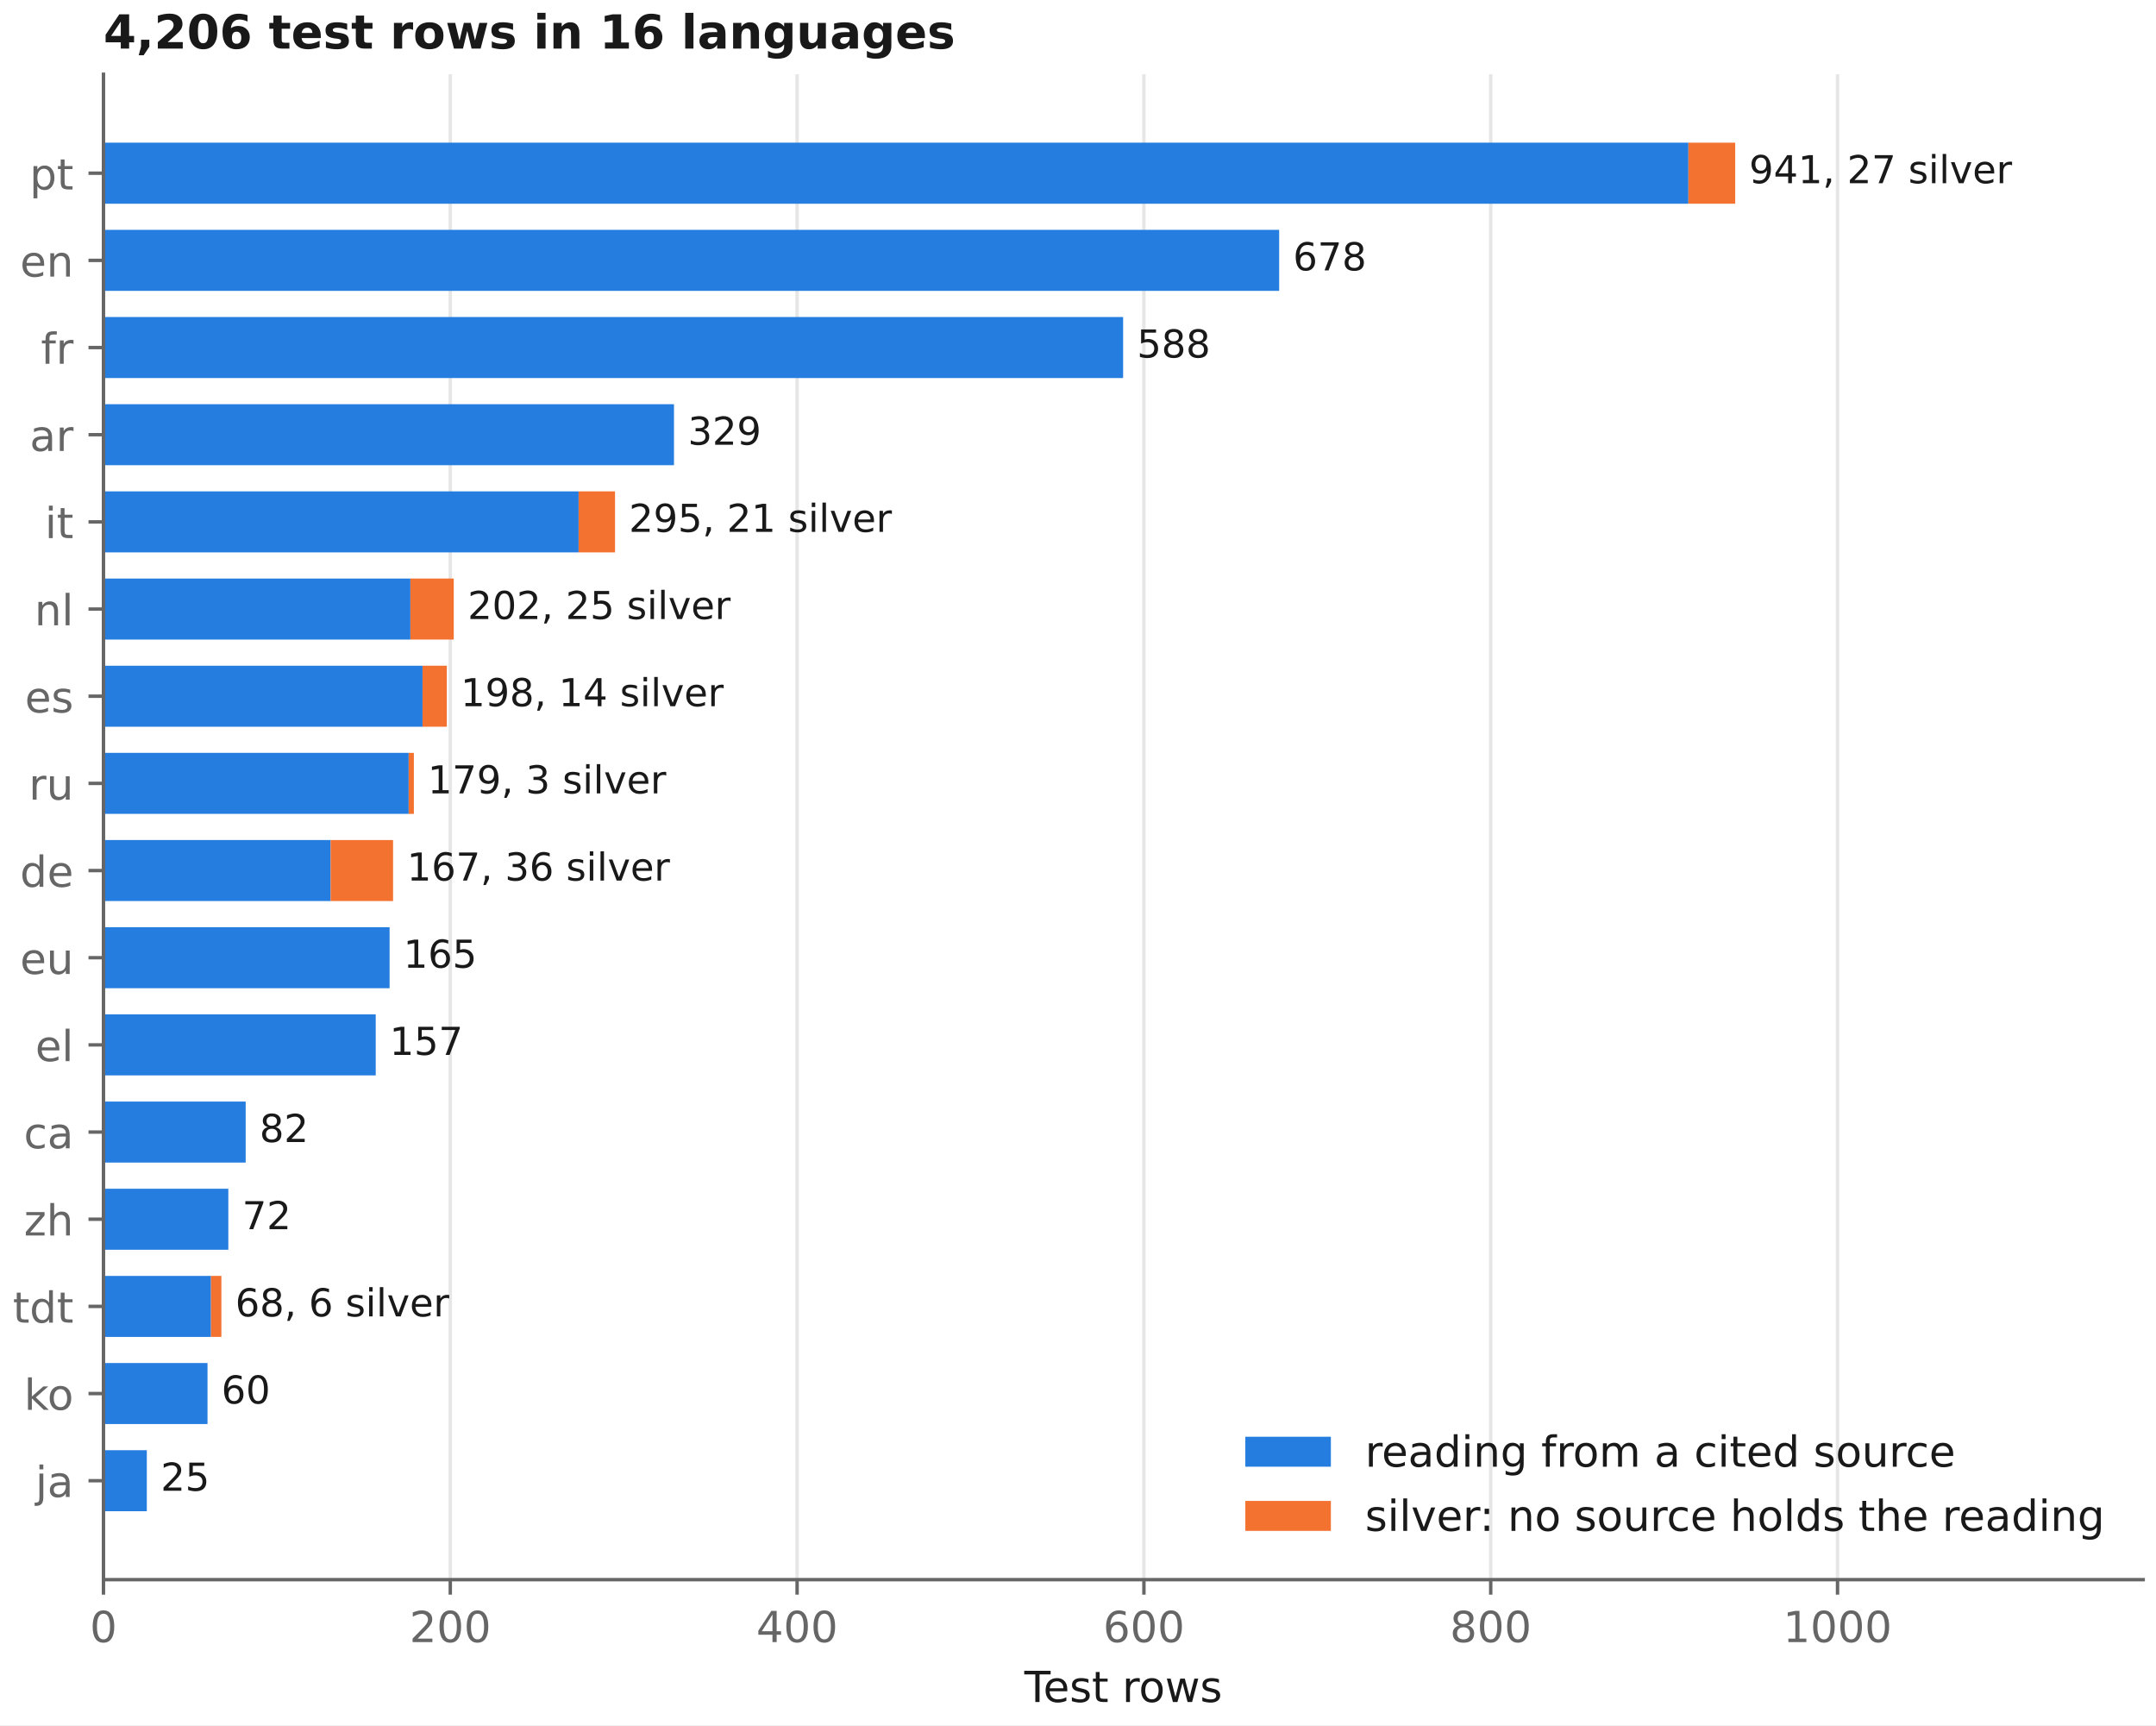
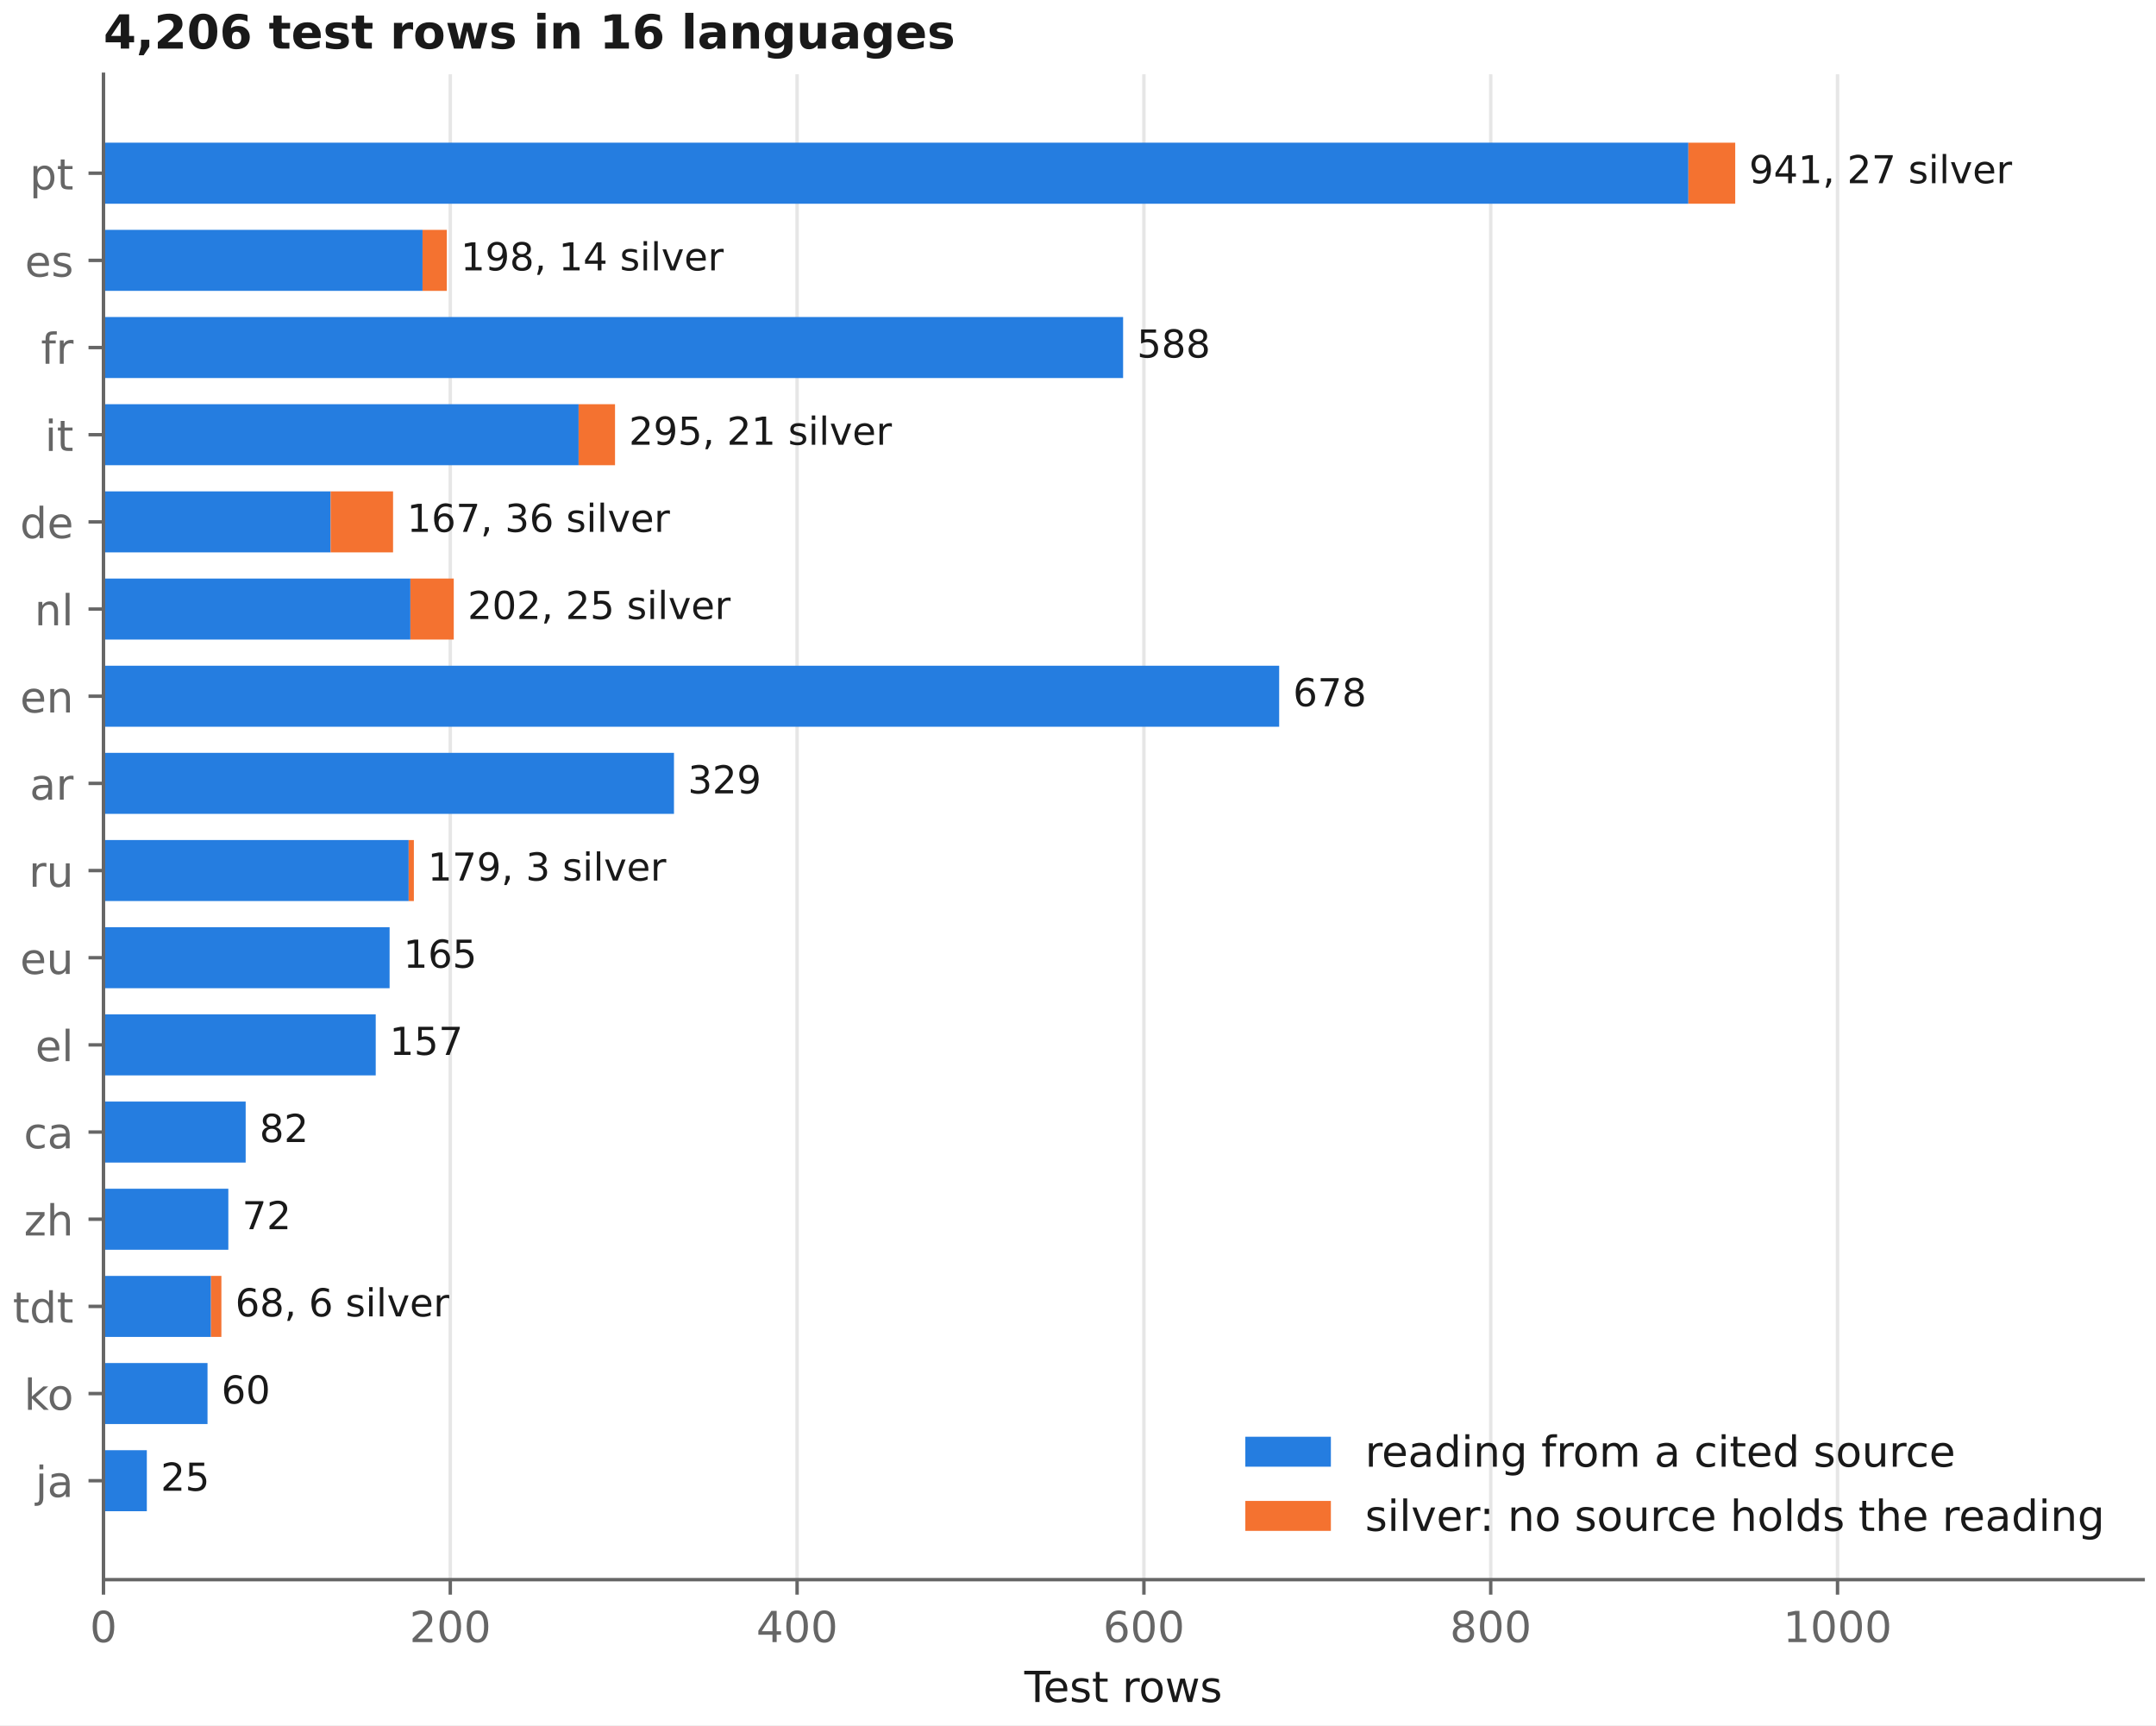
<svg xmlns="http://www.w3.org/2000/svg" xmlns:xlink="http://www.w3.org/1999/xlink" width="504pt" height="403.2pt" viewBox="0 0 504 403.2" version="1.1">
  <defs>
    <style type="text/css">*{stroke-linejoin: round; stroke-linecap: butt}</style>
  </defs>
  <g id="figure_1">
    <g id="patch_1">
      <path d="M 0 403.2  L 504 403.2  L 504 0  L 0 0  z " style="fill: #ffffff" />
    </g>
    <g id="axes_1">
      <g id="patch_2">
        <path d="M 24.189 369.2  L 501 369.2  L 501 17.359  L 24.189 17.359  z " style="fill: #ffffff" />
      </g>
      <g id="matplotlib.axis_1">
        <g id="xtick_1">
          <g id="line2d_1">
            <path d="M 24.189 369.2  L 24.189 17.359  " clip-path="url(#paf723ce318)" style="fill: none; stroke: #e6e6e6; stroke-width: 0.8; stroke-linecap: square" />
          </g>
          <g id="line2d_2">
            <defs>
              <path id="m0db574f044" d="M 0 0  L 0 3.5  " style="stroke: #666666; stroke-width: 0.8" />
            </defs>
            <g>
              <use xlink:href="#m0db574f044" x="24.189" y="369.2" style="fill: #666666; stroke: #666666; stroke-width: 0.8" />
            </g>
          </g>
          <g id="text_1">
            <text style="font-size: 10px; font-family: 'DejaVu Sans', 'Bitstream Vera Sans', 'Computer Modern Sans Serif', 'Lucida Grande', 'Verdana', 'Geneva', 'Lucid', 'Arial', 'Helvetica', 'Avant Garde', sans-serif; text-anchor: middle; fill: #666666" x="24.189" y="383.797" transform="rotate(-0 24.1893 383.7974)">0</text>
          </g>
        </g>
        <g id="xtick_2">
          <g id="line2d_3">
            <path d="M 105.262 369.2  L 105.262 17.359  " clip-path="url(#paf723ce318)" style="fill: none; stroke: #e6e6e6; stroke-width: 0.8; stroke-linecap: square" />
          </g>
          <g id="line2d_4">
            <g>
              <use xlink:href="#m0db574f044" x="105.262" y="369.2" style="fill: #666666; stroke: #666666; stroke-width: 0.8" />
            </g>
          </g>
          <g id="text_2">
            <text style="font-size: 10px; font-family: 'DejaVu Sans', 'Bitstream Vera Sans', 'Computer Modern Sans Serif', 'Lucida Grande', 'Verdana', 'Geneva', 'Lucid', 'Arial', 'Helvetica', 'Avant Garde', sans-serif; text-anchor: middle; fill: #666666" x="105.262" y="383.797" transform="rotate(-0 105.2623 383.7974)">200</text>
          </g>
        </g>
        <g id="xtick_3">
          <g id="line2d_5">
            <path d="M 186.335 369.2  L 186.335 17.359  " clip-path="url(#paf723ce318)" style="fill: none; stroke: #e6e6e6; stroke-width: 0.8; stroke-linecap: square" />
          </g>
          <g id="line2d_6">
            <g>
              <use xlink:href="#m0db574f044" x="186.335" y="369.2" style="fill: #666666; stroke: #666666; stroke-width: 0.8" />
            </g>
          </g>
          <g id="text_3">
            <text style="font-size: 10px; font-family: 'DejaVu Sans', 'Bitstream Vera Sans', 'Computer Modern Sans Serif', 'Lucida Grande', 'Verdana', 'Geneva', 'Lucid', 'Arial', 'Helvetica', 'Avant Garde', sans-serif; text-anchor: middle; fill: #666666" x="186.335" y="383.797" transform="rotate(-0 186.3353 383.7974)">400</text>
          </g>
        </g>
        <g id="xtick_4">
          <g id="line2d_7">
            <path d="M 267.408 369.2  L 267.408 17.359  " clip-path="url(#paf723ce318)" style="fill: none; stroke: #e6e6e6; stroke-width: 0.8; stroke-linecap: square" />
          </g>
          <g id="line2d_8">
            <g>
              <use xlink:href="#m0db574f044" x="267.408" y="369.2" style="fill: #666666; stroke: #666666; stroke-width: 0.8" />
            </g>
          </g>
          <g id="text_4">
            <text style="font-size: 10px; font-family: 'DejaVu Sans', 'Bitstream Vera Sans', 'Computer Modern Sans Serif', 'Lucida Grande', 'Verdana', 'Geneva', 'Lucid', 'Arial', 'Helvetica', 'Avant Garde', sans-serif; text-anchor: middle; fill: #666666" x="267.408" y="383.797" transform="rotate(-0 267.4082 383.7974)">600</text>
          </g>
        </g>
        <g id="xtick_5">
          <g id="line2d_9">
            <path d="M 348.481 369.2  L 348.481 17.359  " clip-path="url(#paf723ce318)" style="fill: none; stroke: #e6e6e6; stroke-width: 0.8; stroke-linecap: square" />
          </g>
          <g id="line2d_10">
            <g>
              <use xlink:href="#m0db574f044" x="348.481" y="369.2" style="fill: #666666; stroke: #666666; stroke-width: 0.8" />
            </g>
          </g>
          <g id="text_5">
            <text style="font-size: 10px; font-family: 'DejaVu Sans', 'Bitstream Vera Sans', 'Computer Modern Sans Serif', 'Lucida Grande', 'Verdana', 'Geneva', 'Lucid', 'Arial', 'Helvetica', 'Avant Garde', sans-serif; text-anchor: middle; fill: #666666" x="348.481" y="383.797" transform="rotate(-0 348.4812 383.7974)">800</text>
          </g>
        </g>
        <g id="xtick_6">
          <g id="line2d_11">
            <path d="M 429.554 369.2  L 429.554 17.359  " clip-path="url(#paf723ce318)" style="fill: none; stroke: #e6e6e6; stroke-width: 0.8; stroke-linecap: square" />
          </g>
          <g id="line2d_12">
            <g>
              <use xlink:href="#m0db574f044" x="429.554" y="369.2" style="fill: #666666; stroke: #666666; stroke-width: 0.8" />
            </g>
          </g>
          <g id="text_6">
            <text style="font-size: 10px; font-family: 'DejaVu Sans', 'Bitstream Vera Sans', 'Computer Modern Sans Serif', 'Lucida Grande', 'Verdana', 'Geneva', 'Lucid', 'Arial', 'Helvetica', 'Avant Garde', sans-serif; text-anchor: middle; fill: #666666" x="429.554" y="383.797" transform="rotate(-0 429.5542 383.7974)">1000</text>
          </g>
        </g>
        <g id="text_7">
          <text style="font-size: 10px; font-family: 'DejaVu Sans', 'Bitstream Vera Sans', 'Computer Modern Sans Serif', 'Lucida Grande', 'Verdana', 'Geneva', 'Lucid', 'Arial', 'Helvetica', 'Avant Garde', sans-serif; text-anchor: middle; fill: #191919" x="262.595" y="397.797" transform="rotate(-0 262.5945 397.7974)">Test rows</text>
        </g>
      </g>
      <g id="matplotlib.axis_2">
        <g id="ytick_1">
          <g id="line2d_13">
            <defs>
              <path id="m9a97e96fcf" d="M 0 0  L -3.5 0  " style="stroke: #666666; stroke-width: 0.8" />
            </defs>
            <g>
              <use xlink:href="#m9a97e96fcf" x="24.189" y="346.076" style="fill: #666666; stroke: #666666; stroke-width: 0.8" />
            </g>
          </g>
          <g id="text_8">
            <text style="font-size: 10px; font-family: 'DejaVu Sans', 'Bitstream Vera Sans', 'Computer Modern Sans Serif', 'Lucida Grande', 'Verdana', 'Geneva', 'Lucid', 'Arial', 'Helvetica', 'Avant Garde', sans-serif; text-anchor: end; fill: #666666" x="17.189" y="349.876" transform="rotate(-0 17.1893 349.8757)">ja</text>
          </g>
        </g>
        <g id="ytick_2">
          <g id="line2d_14">
            <g>
              <use xlink:href="#m9a97e96fcf" x="24.189" y="325.703" style="fill: #666666; stroke: #666666; stroke-width: 0.8" />
            </g>
          </g>
          <g id="text_9">
            <text style="font-size: 10px; font-family: 'DejaVu Sans', 'Bitstream Vera Sans', 'Computer Modern Sans Serif', 'Lucida Grande', 'Verdana', 'Geneva', 'Lucid', 'Arial', 'Helvetica', 'Avant Garde', sans-serif; text-anchor: end; fill: #666666" x="17.189" y="329.503" transform="rotate(-0 17.1893 329.5027)">ko</text>
          </g>
        </g>
        <g id="ytick_3">
          <g id="line2d_15">
            <g>
              <use xlink:href="#m9a97e96fcf" x="24.189" y="305.33" style="fill: #666666; stroke: #666666; stroke-width: 0.8" />
            </g>
          </g>
          <g id="text_10">
            <text style="font-size: 10px; font-family: 'DejaVu Sans', 'Bitstream Vera Sans', 'Computer Modern Sans Serif', 'Lucida Grande', 'Verdana', 'Geneva', 'Lucid', 'Arial', 'Helvetica', 'Avant Garde', sans-serif; text-anchor: end; fill: #666666" x="17.189" y="309.13" transform="rotate(-0 17.1893 309.1297)">tdt</text>
          </g>
        </g>
        <g id="ytick_4">
          <g id="line2d_16">
            <g>
              <use xlink:href="#m9a97e96fcf" x="24.189" y="284.958" style="fill: #666666; stroke: #666666; stroke-width: 0.8" />
            </g>
          </g>
          <g id="text_11">
            <text style="font-size: 10px; font-family: 'DejaVu Sans', 'Bitstream Vera Sans', 'Computer Modern Sans Serif', 'Lucida Grande', 'Verdana', 'Geneva', 'Lucid', 'Arial', 'Helvetica', 'Avant Garde', sans-serif; text-anchor: end; fill: #666666" x="17.189" y="288.757" transform="rotate(-0 17.1893 288.7567)">zh</text>
          </g>
        </g>
        <g id="ytick_5">
          <g id="line2d_17">
            <g>
              <use xlink:href="#m9a97e96fcf" x="24.189" y="264.585" style="fill: #666666; stroke: #666666; stroke-width: 0.8" />
            </g>
          </g>
          <g id="text_12">
            <text style="font-size: 10px; font-family: 'DejaVu Sans', 'Bitstream Vera Sans', 'Computer Modern Sans Serif', 'Lucida Grande', 'Verdana', 'Geneva', 'Lucid', 'Arial', 'Helvetica', 'Avant Garde', sans-serif; text-anchor: end; fill: #666666" x="17.189" y="268.383" transform="rotate(-0 17.1893 268.3834)">ca</text>
          </g>
        </g>
        <g id="ytick_6">
          <g id="line2d_18">
            <g>
              <use xlink:href="#m9a97e96fcf" x="24.189" y="244.212" style="fill: #666666; stroke: #666666; stroke-width: 0.8" />
            </g>
          </g>
          <g id="text_13">
            <text style="font-size: 10px; font-family: 'DejaVu Sans', 'Bitstream Vera Sans', 'Computer Modern Sans Serif', 'Lucida Grande', 'Verdana', 'Geneva', 'Lucid', 'Arial', 'Helvetica', 'Avant Garde', sans-serif; text-anchor: end; fill: #666666" x="17.189" y="248.011" transform="rotate(-0 17.1893 248.0108)">el</text>
          </g>
        </g>
        <g id="ytick_7">
          <g id="line2d_19">
            <g>
              <use xlink:href="#m9a97e96fcf" x="24.189" y="223.839" style="fill: #666666; stroke: #666666; stroke-width: 0.8" />
            </g>
          </g>
          <g id="text_14">
            <text style="font-size: 10px; font-family: 'DejaVu Sans', 'Bitstream Vera Sans', 'Computer Modern Sans Serif', 'Lucida Grande', 'Verdana', 'Geneva', 'Lucid', 'Arial', 'Helvetica', 'Avant Garde', sans-serif; text-anchor: end; fill: #666666" x="17.189" y="227.637" transform="rotate(-0 17.1893 227.6374)">eu</text>
          </g>
        </g>
        <g id="ytick_8">
          <g id="line2d_20">
            <g>
              <use xlink:href="#m9a97e96fcf" x="24.189" y="203.466" style="fill: #666666; stroke: #666666; stroke-width: 0.8" />
            </g>
          </g>
          <g id="text_15">
-             <text style="font-size: 10px; font-family: 'DejaVu Sans', 'Bitstream Vera Sans', 'Computer Modern Sans Serif', 'Lucida Grande', 'Verdana', 'Geneva', 'Lucid', 'Arial', 'Helvetica', 'Avant Garde', sans-serif; text-anchor: end; fill: #666666" x="17.189" y="207.265" transform="rotate(-0 17.1893 207.2648)">de</text>
+             <text style="font-size: 10px; font-family: 'DejaVu Sans', 'Bitstream Vera Sans', 'Computer Modern Sans Serif', 'Lucida Grande', 'Verdana', 'Geneva', 'Lucid', 'Arial', 'Helvetica', 'Avant Garde', sans-serif; text-anchor: end; fill: #666666" x="17.189" y="207.264" transform="rotate(-0 17.1893 207.2645)">ru</text>
          </g>
        </g>
        <g id="ytick_9">
          <g id="line2d_21">
            <g>
              <use xlink:href="#m9a97e96fcf" x="24.189" y="183.093" style="fill: #666666; stroke: #666666; stroke-width: 0.8" />
            </g>
          </g>
          <g id="text_16">
-             <text style="font-size: 10px; font-family: 'DejaVu Sans', 'Bitstream Vera Sans', 'Computer Modern Sans Serif', 'Lucida Grande', 'Verdana', 'Geneva', 'Lucid', 'Arial', 'Helvetica', 'Avant Garde', sans-serif; text-anchor: end; fill: #666666" x="17.189" y="186.891" transform="rotate(-0 17.1893 186.8915)">ru</text>
+             <text style="font-size: 10px; font-family: 'DejaVu Sans', 'Bitstream Vera Sans', 'Computer Modern Sans Serif', 'Lucida Grande', 'Verdana', 'Geneva', 'Lucid', 'Arial', 'Helvetica', 'Avant Garde', sans-serif; text-anchor: end; fill: #666666" x="17.189" y="186.891" transform="rotate(-0 17.1893 186.8915)">ar</text>
          </g>
        </g>
        <g id="ytick_10">
          <g id="line2d_22">
            <g>
              <use xlink:href="#m9a97e96fcf" x="24.189" y="162.72" style="fill: #666666; stroke: #666666; stroke-width: 0.8" />
            </g>
          </g>
          <g id="text_17">
-             <text style="font-size: 10px; font-family: 'DejaVu Sans', 'Bitstream Vera Sans', 'Computer Modern Sans Serif', 'Lucida Grande', 'Verdana', 'Geneva', 'Lucid', 'Arial', 'Helvetica', 'Avant Garde', sans-serif; text-anchor: end; fill: #666666" x="17.189" y="166.519" transform="rotate(-0 17.1893 166.5185)">es</text>
+             <text style="font-size: 10px; font-family: 'DejaVu Sans', 'Bitstream Vera Sans', 'Computer Modern Sans Serif', 'Lucida Grande', 'Verdana', 'Geneva', 'Lucid', 'Arial', 'Helvetica', 'Avant Garde', sans-serif; text-anchor: end; fill: #666666" x="17.189" y="166.519" transform="rotate(-0 17.1893 166.5185)">en</text>
          </g>
        </g>
        <g id="ytick_11">
          <g id="line2d_23">
            <g>
              <use xlink:href="#m9a97e96fcf" x="24.189" y="142.347" style="fill: #666666; stroke: #666666; stroke-width: 0.8" />
            </g>
          </g>
          <g id="text_18">
            <text style="font-size: 10px; font-family: 'DejaVu Sans', 'Bitstream Vera Sans', 'Computer Modern Sans Serif', 'Lucida Grande', 'Verdana', 'Geneva', 'Lucid', 'Arial', 'Helvetica', 'Avant Garde', sans-serif; text-anchor: end; fill: #666666" x="17.189" y="146.146" transform="rotate(-0 17.1893 146.1459)">nl</text>
          </g>
        </g>
        <g id="ytick_12">
          <g id="line2d_24">
            <g>
              <use xlink:href="#m9a97e96fcf" x="24.189" y="121.974" style="fill: #666666; stroke: #666666; stroke-width: 0.8" />
            </g>
          </g>
          <g id="text_19">
-             <text style="font-size: 10px; font-family: 'DejaVu Sans', 'Bitstream Vera Sans', 'Computer Modern Sans Serif', 'Lucida Grande', 'Verdana', 'Geneva', 'Lucid', 'Arial', 'Helvetica', 'Avant Garde', sans-serif; text-anchor: end; fill: #666666" x="17.189" y="125.773" transform="rotate(-0 17.1893 125.773)">it</text>
+             <text style="font-size: 10px; font-family: 'DejaVu Sans', 'Bitstream Vera Sans', 'Computer Modern Sans Serif', 'Lucida Grande', 'Verdana', 'Geneva', 'Lucid', 'Arial', 'Helvetica', 'Avant Garde', sans-serif; text-anchor: end; fill: #666666" x="17.189" y="125.773" transform="rotate(-0 17.1893 125.773)">de</text>
          </g>
        </g>
        <g id="ytick_13">
          <g id="line2d_25">
            <g>
              <use xlink:href="#m9a97e96fcf" x="24.189" y="101.601" style="fill: #666666; stroke: #666666; stroke-width: 0.8" />
            </g>
          </g>
          <g id="text_20">
-             <text style="font-size: 10px; font-family: 'DejaVu Sans', 'Bitstream Vera Sans', 'Computer Modern Sans Serif', 'Lucida Grande', 'Verdana', 'Geneva', 'Lucid', 'Arial', 'Helvetica', 'Avant Garde', sans-serif; text-anchor: end; fill: #666666" x="17.189" y="105.4" transform="rotate(-0 17.1893 105.3996)">ar</text>
+             <text style="font-size: 10px; font-family: 'DejaVu Sans', 'Bitstream Vera Sans', 'Computer Modern Sans Serif', 'Lucida Grande', 'Verdana', 'Geneva', 'Lucid', 'Arial', 'Helvetica', 'Avant Garde', sans-serif; text-anchor: end; fill: #666666" x="17.189" y="105.4" transform="rotate(-0 17.1893 105.4)">it</text>
          </g>
        </g>
        <g id="ytick_14">
          <g id="line2d_26">
            <g>
              <use xlink:href="#m9a97e96fcf" x="24.189" y="81.228" style="fill: #666666; stroke: #666666; stroke-width: 0.8" />
            </g>
          </g>
          <g id="text_21">
            <text style="font-size: 10px; font-family: 'DejaVu Sans', 'Bitstream Vera Sans', 'Computer Modern Sans Serif', 'Lucida Grande', 'Verdana', 'Geneva', 'Lucid', 'Arial', 'Helvetica', 'Avant Garde', sans-serif; text-anchor: end; fill: #666666" x="17.189" y="85.027" transform="rotate(-0 17.1893 85.02701)">fr</text>
          </g>
        </g>
        <g id="ytick_15">
          <g id="line2d_27">
            <g>
              <use xlink:href="#m9a97e96fcf" x="24.189" y="60.855" style="fill: #666666; stroke: #666666; stroke-width: 0.8" />
            </g>
          </g>
          <g id="text_22">
-             <text style="font-size: 10px; font-family: 'DejaVu Sans', 'Bitstream Vera Sans', 'Computer Modern Sans Serif', 'Lucida Grande', 'Verdana', 'Geneva', 'Lucid', 'Arial', 'Helvetica', 'Avant Garde', sans-serif; text-anchor: end; fill: #666666" x="17.189" y="64.654" transform="rotate(-0 17.1893 64.65365)">en</text>
+             <text style="font-size: 10px; font-family: 'DejaVu Sans', 'Bitstream Vera Sans', 'Computer Modern Sans Serif', 'Lucida Grande', 'Verdana', 'Geneva', 'Lucid', 'Arial', 'Helvetica', 'Avant Garde', sans-serif; text-anchor: end; fill: #666666" x="17.189" y="64.654" transform="rotate(-0 17.1893 64.65365)">es</text>
          </g>
        </g>
        <g id="ytick_16">
          <g id="line2d_28">
            <g>
              <use xlink:href="#m9a97e96fcf" x="24.189" y="40.482" style="fill: #666666; stroke: #666666; stroke-width: 0.8" />
            </g>
          </g>
          <g id="text_23">
            <text style="font-size: 10px; font-family: 'DejaVu Sans', 'Bitstream Vera Sans', 'Computer Modern Sans Serif', 'Lucida Grande', 'Verdana', 'Geneva', 'Lucid', 'Arial', 'Helvetica', 'Avant Garde', sans-serif; text-anchor: end; fill: #666666" x="17.189" y="44.281" transform="rotate(-0 17.1893 44.28067)">pt</text>
          </g>
        </g>
      </g>
      <g id="patch_3">
        <path d="M 24.189 353.207  L 34.323 353.207  L 34.323 338.946  L 24.189 338.946  z " clip-path="url(#paf723ce318)" style="fill: #257de0" />
      </g>
      <g id="patch_4">
        <path d="M 24.189 332.834  L 48.511 332.834  L 48.511 318.573  L 24.189 318.573  z " clip-path="url(#paf723ce318)" style="fill: #257de0" />
      </g>
      <g id="patch_5">
        <path d="M 24.189 312.461  L 49.322 312.461  L 49.322 298.2  L 24.189 298.2  z " clip-path="url(#paf723ce318)" style="fill: #257de0" />
      </g>
      <g id="patch_6">
        <path d="M 24.189 292.088  L 53.376 292.088  L 53.376 277.827  L 24.189 277.827  z " clip-path="url(#paf723ce318)" style="fill: #257de0" />
      </g>
      <g id="patch_7">
        <path d="M 24.189 271.715  L 57.429 271.715  L 57.429 257.454  L 24.189 257.454  z " clip-path="url(#paf723ce318)" style="fill: #257de0" />
      </g>
      <g id="patch_8">
        <path d="M 24.189 251.342  L 87.832 251.342  L 87.832 237.081  L 24.189 237.081  z " clip-path="url(#paf723ce318)" style="fill: #257de0" />
      </g>
      <g id="patch_9">
        <path d="M 24.189 230.969  L 91.075 230.969  L 91.075 216.708  L 24.189 216.708  z " clip-path="url(#paf723ce318)" style="fill: #257de0" />
      </g>
      <g id="patch_10">
-         <path d="M 24.189 210.596  L 77.292 210.596  L 77.292 196.335  L 24.189 196.335  z " clip-path="url(#paf723ce318)" style="fill: #257de0" />
+         <path d="M 24.189 210.596  L 95.534 210.596  L 95.534 196.335  L 24.189 196.335  z " clip-path="url(#paf723ce318)" style="fill: #257de0" />
      </g>
      <g id="patch_11">
-         <path d="M 24.189 190.223  L 95.534 190.223  L 95.534 175.962  L 24.189 175.962  z " clip-path="url(#paf723ce318)" style="fill: #257de0" />
+         <path d="M 24.189 190.223  L 157.554 190.223  L 157.554 175.962  L 24.189 175.962  z " clip-path="url(#paf723ce318)" style="fill: #257de0" />
      </g>
      <g id="patch_12">
-         <path d="M 24.189 169.85  L 98.776 169.85  L 98.776 155.589  L 24.189 155.589  z " clip-path="url(#paf723ce318)" style="fill: #257de0" />
+         <path d="M 24.189 169.85  L 299.027 169.85  L 299.027 155.589  L 24.189 155.589  z " clip-path="url(#paf723ce318)" style="fill: #257de0" />
      </g>
      <g id="patch_13">
        <path d="M 24.189 149.477  L 95.939 149.477  L 95.939 135.216  L 24.189 135.216  z " clip-path="url(#paf723ce318)" style="fill: #257de0" />
      </g>
      <g id="patch_14">
-         <path d="M 24.189 129.104  L 135.259 129.104  L 135.259 114.843  L 24.189 114.843  z " clip-path="url(#paf723ce318)" style="fill: #257de0" />
+         <path d="M 24.189 129.104  L 77.292 129.104  L 77.292 114.843  L 24.189 114.843  z " clip-path="url(#paf723ce318)" style="fill: #257de0" />
      </g>
      <g id="patch_15">
-         <path d="M 24.189 108.731  L 157.554 108.731  L 157.554 94.47  L 24.189 94.47  z " clip-path="url(#paf723ce318)" style="fill: #257de0" />
+         <path d="M 24.189 108.731  L 135.259 108.731  L 135.259 94.47  L 24.189 94.47  z " clip-path="url(#paf723ce318)" style="fill: #257de0" />
      </g>
      <g id="patch_16">
        <path d="M 24.189 88.358  L 262.544 88.358  L 262.544 74.097  L 24.189 74.097  z " clip-path="url(#paf723ce318)" style="fill: #257de0" />
      </g>
      <g id="patch_17">
-         <path d="M 24.189 67.985  L 299.027 67.985  L 299.027 53.724  L 24.189 53.724  z " clip-path="url(#paf723ce318)" style="fill: #257de0" />
+         <path d="M 24.189 67.985  L 98.776 67.985  L 98.776 53.724  L 24.189 53.724  z " clip-path="url(#paf723ce318)" style="fill: #257de0" />
      </g>
      <g id="patch_18">
        <path d="M 24.189 47.612  L 394.693 47.612  L 394.693 33.351  L 24.189 33.351  z " clip-path="url(#paf723ce318)" style="fill: #257de0" />
      </g>
      <g id="patch_19">
        <path d="M 34.323 353.207  L 34.323 353.207  L 34.323 338.946  L 34.323 338.946  z " clip-path="url(#paf723ce318)" style="fill: #f47230" />
      </g>
      <g id="patch_20">
        <path d="M 48.511 332.834  L 48.511 332.834  L 48.511 318.573  L 48.511 318.573  z " clip-path="url(#paf723ce318)" style="fill: #f47230" />
      </g>
      <g id="patch_21">
        <path d="M 49.322 312.461  L 51.754 312.461  L 51.754 298.2  L 49.322 298.2  z " clip-path="url(#paf723ce318)" style="fill: #f47230" />
      </g>
      <g id="patch_22">
        <path d="M 53.376 292.088  L 53.376 292.088  L 53.376 277.827  L 53.376 277.827  z " clip-path="url(#paf723ce318)" style="fill: #f47230" />
      </g>
      <g id="patch_23">
        <path d="M 57.429 271.715  L 57.429 271.715  L 57.429 257.454  L 57.429 257.454  z " clip-path="url(#paf723ce318)" style="fill: #f47230" />
      </g>
      <g id="patch_24">
        <path d="M 87.832 251.342  L 87.832 251.342  L 87.832 237.081  L 87.832 237.081  z " clip-path="url(#paf723ce318)" style="fill: #f47230" />
      </g>
      <g id="patch_25">
        <path d="M 91.075 230.969  L 91.075 230.969  L 91.075 216.708  L 91.075 216.708  z " clip-path="url(#paf723ce318)" style="fill: #f47230" />
      </g>
      <g id="patch_26">
-         <path d="M 77.292 210.596  L 91.885 210.596  L 91.885 196.335  L 77.292 196.335  z " clip-path="url(#paf723ce318)" style="fill: #f47230" />
+         <path d="M 95.534 210.596  L 96.75 210.596  L 96.75 196.335  L 95.534 196.335  z " clip-path="url(#paf723ce318)" style="fill: #f47230" />
      </g>
      <g id="patch_27">
-         <path d="M 95.534 190.223  L 96.75 190.223  L 96.75 175.962  L 95.534 175.962  z " clip-path="url(#paf723ce318)" style="fill: #f47230" />
+         <path d="M 157.554 190.223  L 157.554 190.223  L 157.554 175.962  L 157.554 175.962  z " clip-path="url(#paf723ce318)" style="fill: #f47230" />
      </g>
      <g id="patch_28">
-         <path d="M 98.776 169.85  L 104.452 169.85  L 104.452 155.589  L 98.776 155.589  z " clip-path="url(#paf723ce318)" style="fill: #f47230" />
+         <path d="M 299.027 169.85  L 299.027 169.85  L 299.027 155.589  L 299.027 155.589  z " clip-path="url(#paf723ce318)" style="fill: #f47230" />
      </g>
      <g id="patch_29">
        <path d="M 95.939 149.477  L 106.073 149.477  L 106.073 135.216  L 95.939 135.216  z " clip-path="url(#paf723ce318)" style="fill: #f47230" />
      </g>
      <g id="patch_30">
-         <path d="M 135.259 129.104  L 143.772 129.104  L 143.772 114.843  L 135.259 114.843  z " clip-path="url(#paf723ce318)" style="fill: #f47230" />
+         <path d="M 77.292 129.104  L 91.885 129.104  L 91.885 114.843  L 77.292 114.843  z " clip-path="url(#paf723ce318)" style="fill: #f47230" />
      </g>
      <g id="patch_31">
-         <path d="M 157.554 108.731  L 157.554 108.731  L 157.554 94.47  L 157.554 94.47  z " clip-path="url(#paf723ce318)" style="fill: #f47230" />
+         <path d="M 135.259 108.731  L 143.772 108.731  L 143.772 94.47  L 135.259 94.47  z " clip-path="url(#paf723ce318)" style="fill: #f47230" />
      </g>
      <g id="patch_32">
        <path d="M 262.544 88.358  L 262.544 88.358  L 262.544 74.097  L 262.544 74.097  z " clip-path="url(#paf723ce318)" style="fill: #f47230" />
      </g>
      <g id="patch_33">
-         <path d="M 299.027 67.985  L 299.027 67.985  L 299.027 53.724  L 299.027 53.724  z " clip-path="url(#paf723ce318)" style="fill: #f47230" />
+         <path d="M 98.776 67.985  L 104.452 67.985  L 104.452 53.724  L 98.776 53.724  z " clip-path="url(#paf723ce318)" style="fill: #f47230" />
      </g>
      <g id="patch_34">
        <path d="M 394.693 47.612  L 405.638 47.612  L 405.638 33.351  L 394.693 33.351  z " clip-path="url(#paf723ce318)" style="fill: #f47230" />
      </g>
      <g id="patch_35">
        <path d="M 24.189 369.2  L 24.189 17.359  " style="fill: none; stroke: #666666; stroke-width: 0.8; stroke-linejoin: miter; stroke-linecap: square" />
      </g>
      <g id="patch_36">
        <path d="M 24.189 369.2  L 501 369.2  " style="fill: none; stroke: #666666; stroke-width: 0.8; stroke-linejoin: miter; stroke-linecap: square" />
      </g>
      <g id="text_24">
        <text style="font-size: 9px; font-family: 'DejaVu Sans', 'Bitstream Vera Sans', 'Computer Modern Sans Serif', 'Lucida Grande', 'Verdana', 'Geneva', 'Lucid', 'Arial', 'Helvetica', 'Avant Garde', sans-serif; text-anchor: start; fill: #191919" x="37.566" y="348.414" transform="rotate(-0 37.56634 348.4143)">25</text>
      </g>
      <g id="text_25">
        <text style="font-size: 9px; font-family: 'DejaVu Sans', 'Bitstream Vera Sans', 'Computer Modern Sans Serif', 'Lucida Grande', 'Verdana', 'Geneva', 'Lucid', 'Arial', 'Helvetica', 'Avant Garde', sans-serif; text-anchor: start; fill: #191919" x="51.754" y="328.041" transform="rotate(-0 51.75411 328.0414)">60</text>
      </g>
      <g id="text_26">
        <text style="font-size: 9px; font-family: 'DejaVu Sans', 'Bitstream Vera Sans', 'Computer Modern Sans Serif', 'Lucida Grande', 'Verdana', 'Geneva', 'Lucid', 'Arial', 'Helvetica', 'Avant Garde', sans-serif; text-anchor: start; fill: #191919" x="54.997" y="307.669" transform="rotate(-0 54.99703 307.6687)">68, 6 silver</text>
      </g>
      <g id="text_27">
        <text style="font-size: 9px; font-family: 'DejaVu Sans', 'Bitstream Vera Sans', 'Computer Modern Sans Serif', 'Lucida Grande', 'Verdana', 'Geneva', 'Lucid', 'Arial', 'Helvetica', 'Avant Garde', sans-serif; text-anchor: start; fill: #191919" x="56.618" y="287.295" transform="rotate(-0 56.61849 287.2954)">72</text>
      </g>
      <g id="text_28">
        <text style="font-size: 9px; font-family: 'DejaVu Sans', 'Bitstream Vera Sans', 'Computer Modern Sans Serif', 'Lucida Grande', 'Verdana', 'Geneva', 'Lucid', 'Arial', 'Helvetica', 'Avant Garde', sans-serif; text-anchor: start; fill: #191919" x="60.672" y="266.922" transform="rotate(-0 60.67214 266.9224)">82</text>
      </g>
      <g id="text_29">
        <text style="font-size: 9px; font-family: 'DejaVu Sans', 'Bitstream Vera Sans', 'Computer Modern Sans Serif', 'Lucida Grande', 'Verdana', 'Geneva', 'Lucid', 'Arial', 'Helvetica', 'Avant Garde', sans-serif; text-anchor: start; fill: #191919" x="91.075" y="246.549" transform="rotate(-0 91.07451 246.5495)">157</text>
      </g>
      <g id="text_30">
        <text style="font-size: 9px; font-family: 'DejaVu Sans', 'Bitstream Vera Sans', 'Computer Modern Sans Serif', 'Lucida Grande', 'Verdana', 'Geneva', 'Lucid', 'Arial', 'Helvetica', 'Avant Garde', sans-serif; text-anchor: start; fill: #191919" x="94.317" y="226.176" transform="rotate(-0 94.31743 226.1765)">165</text>
      </g>
      <g id="text_31">
-         <text style="font-size: 9px; font-family: 'DejaVu Sans', 'Bitstream Vera Sans', 'Computer Modern Sans Serif', 'Lucida Grande', 'Verdana', 'Geneva', 'Lucid', 'Arial', 'Helvetica', 'Avant Garde', sans-serif; text-anchor: start; fill: #191919" x="95.128" y="205.804" transform="rotate(-0 95.12816 205.8039)">167, 36 silver</text>
+         <text style="font-size: 9px; font-family: 'DejaVu Sans', 'Bitstream Vera Sans', 'Computer Modern Sans Serif', 'Lucida Grande', 'Verdana', 'Geneva', 'Lucid', 'Arial', 'Helvetica', 'Avant Garde', sans-serif; text-anchor: start; fill: #191919" x="99.993" y="205.804" transform="rotate(-0 99.99254 205.8039)">179, 3 silver</text>
      </g>
      <g id="text_32">
-         <text style="font-size: 9px; font-family: 'DejaVu Sans', 'Bitstream Vera Sans', 'Computer Modern Sans Serif', 'Lucida Grande', 'Verdana', 'Geneva', 'Lucid', 'Arial', 'Helvetica', 'Avant Garde', sans-serif; text-anchor: start; fill: #191919" x="99.993" y="185.431" transform="rotate(-0 99.99254 185.4309)">179, 3 silver</text>
+         <text style="font-size: 9px; font-family: 'DejaVu Sans', 'Bitstream Vera Sans', 'Computer Modern Sans Serif', 'Lucida Grande', 'Verdana', 'Geneva', 'Lucid', 'Arial', 'Helvetica', 'Avant Garde', sans-serif; text-anchor: start; fill: #191919" x="160.797" y="185.431" transform="rotate(-0 160.7973 185.4305)">329</text>
      </g>
      <g id="text_33">
-         <text style="font-size: 9px; font-family: 'DejaVu Sans', 'Bitstream Vera Sans', 'Computer Modern Sans Serif', 'Lucida Grande', 'Verdana', 'Geneva', 'Lucid', 'Arial', 'Helvetica', 'Avant Garde', sans-serif; text-anchor: start; fill: #191919" x="107.694" y="165.058" transform="rotate(-0 107.6945 165.0579)">198, 14 silver</text>
+         <text style="font-size: 9px; font-family: 'DejaVu Sans', 'Bitstream Vera Sans', 'Computer Modern Sans Serif', 'Lucida Grande', 'Verdana', 'Geneva', 'Lucid', 'Arial', 'Helvetica', 'Avant Garde', sans-serif; text-anchor: start; fill: #191919" x="302.27" y="165.058" transform="rotate(-0 302.2696 165.0576)">678</text>
      </g>
      <g id="text_34">
        <text style="font-size: 9px; font-family: 'DejaVu Sans', 'Bitstream Vera Sans', 'Computer Modern Sans Serif', 'Lucida Grande', 'Verdana', 'Geneva', 'Lucid', 'Arial', 'Helvetica', 'Avant Garde', sans-serif; text-anchor: start; fill: #191919" x="109.316" y="144.685" transform="rotate(-0 109.3159 144.685)">202, 25 silver</text>
      </g>
      <g id="text_35">
-         <text style="font-size: 9px; font-family: 'DejaVu Sans', 'Bitstream Vera Sans', 'Computer Modern Sans Serif', 'Lucida Grande', 'Verdana', 'Geneva', 'Lucid', 'Arial', 'Helvetica', 'Avant Garde', sans-serif; text-anchor: start; fill: #191919" x="147.015" y="124.312" transform="rotate(-0 147.0149 124.312)">295, 21 silver</text>
+         <text style="font-size: 9px; font-family: 'DejaVu Sans', 'Bitstream Vera Sans', 'Computer Modern Sans Serif', 'Lucida Grande', 'Verdana', 'Geneva', 'Lucid', 'Arial', 'Helvetica', 'Avant Garde', sans-serif; text-anchor: start; fill: #191919" x="95.128" y="124.312" transform="rotate(-0 95.12816 124.312)">167, 36 silver</text>
      </g>
      <g id="text_36">
-         <text style="font-size: 9px; font-family: 'DejaVu Sans', 'Bitstream Vera Sans', 'Computer Modern Sans Serif', 'Lucida Grande', 'Verdana', 'Geneva', 'Lucid', 'Arial', 'Helvetica', 'Avant Garde', sans-serif; text-anchor: start; fill: #191919" x="160.797" y="103.939" transform="rotate(-0 160.7973 103.9387)">329</text>
+         <text style="font-size: 9px; font-family: 'DejaVu Sans', 'Bitstream Vera Sans', 'Computer Modern Sans Serif', 'Lucida Grande', 'Verdana', 'Geneva', 'Lucid', 'Arial', 'Helvetica', 'Avant Garde', sans-serif; text-anchor: start; fill: #191919" x="147.015" y="103.939" transform="rotate(-0 147.0149 103.939)">295, 21 silver</text>
      </g>
      <g id="text_37">
        <text style="font-size: 9px; font-family: 'DejaVu Sans', 'Bitstream Vera Sans', 'Computer Modern Sans Serif', 'Lucida Grande', 'Verdana', 'Geneva', 'Lucid', 'Arial', 'Helvetica', 'Avant Garde', sans-serif; text-anchor: start; fill: #191919" x="265.787" y="83.566" transform="rotate(-0 265.7868 83.56568)">588</text>
      </g>
      <g id="text_38">
-         <text style="font-size: 9px; font-family: 'DejaVu Sans', 'Bitstream Vera Sans', 'Computer Modern Sans Serif', 'Lucida Grande', 'Verdana', 'Geneva', 'Lucid', 'Arial', 'Helvetica', 'Avant Garde', sans-serif; text-anchor: start; fill: #191919" x="302.27" y="63.193" transform="rotate(-0 302.2696 63.19271)">678</text>
+         <text style="font-size: 9px; font-family: 'DejaVu Sans', 'Bitstream Vera Sans', 'Computer Modern Sans Serif', 'Lucida Grande', 'Verdana', 'Geneva', 'Lucid', 'Arial', 'Helvetica', 'Avant Garde', sans-serif; text-anchor: start; fill: #191919" x="107.694" y="63.193" transform="rotate(-0 107.6945 63.19306)">198, 14 silver</text>
      </g>
      <g id="text_39">
        <text style="font-size: 9px; font-family: 'DejaVu Sans', 'Bitstream Vera Sans', 'Computer Modern Sans Serif', 'Lucida Grande', 'Verdana', 'Geneva', 'Lucid', 'Arial', 'Helvetica', 'Avant Garde', sans-serif; text-anchor: start; fill: #191919" x="408.881" y="42.82" transform="rotate(-0 408.8806 42.82009)">941, 27 silver</text>
      </g>
      <g id="text_40">
        <text style="font-weight: 700; font-size: 11px; font-family: 'DejaVu Sans', 'Bitstream Vera Sans', 'Computer Modern Sans Serif', 'Lucida Grande', 'Verdana', 'Geneva', 'Lucid', 'Arial', 'Helvetica', 'Avant Garde', sans-serif; text-anchor: start; fill: #191919" x="24.189" y="11.359" transform="rotate(-0 24.1893 11.35852)">4,206 test rows in 16 languages</text>
      </g>
      <g id="legend_1">
        <g id="patch_37">
          <path d="M 291.115 342.797  L 311.115 342.797  L 311.115 335.797  L 291.115 335.797  z " style="fill: #257de0" />
        </g>
        <g id="text_41">
          <text style="font-size: 10px; font-family: 'DejaVu Sans', 'Bitstream Vera Sans', 'Computer Modern Sans Serif', 'Lucida Grande', 'Verdana', 'Geneva', 'Lucid', 'Arial', 'Helvetica', 'Avant Garde', sans-serif; text-anchor: start; fill: #191919" x="319.115" y="342.797" transform="rotate(-0 319.1154 342.7966)">reading from a cited source</text>
        </g>
        <g id="patch_38">
          <path d="M 291.115 357.797  L 311.115 357.797  L 311.115 350.797  L 291.115 350.797  z " style="fill: #f47230" />
        </g>
        <g id="text_42">
          <text style="font-size: 10px; font-family: 'DejaVu Sans', 'Bitstream Vera Sans', 'Computer Modern Sans Serif', 'Lucida Grande', 'Verdana', 'Geneva', 'Lucid', 'Arial', 'Helvetica', 'Avant Garde', sans-serif; text-anchor: start; fill: #191919" x="319.115" y="357.797" transform="rotate(-0 319.1154 357.7974)">silver: no source holds the reading</text>
        </g>
      </g>
    </g>
  </g>
  <defs>
    <clipPath id="paf723ce318">
      <rect x="24.189" y="17.359" width="476.81" height="351.841" />
    </clipPath>
  </defs>
</svg>
